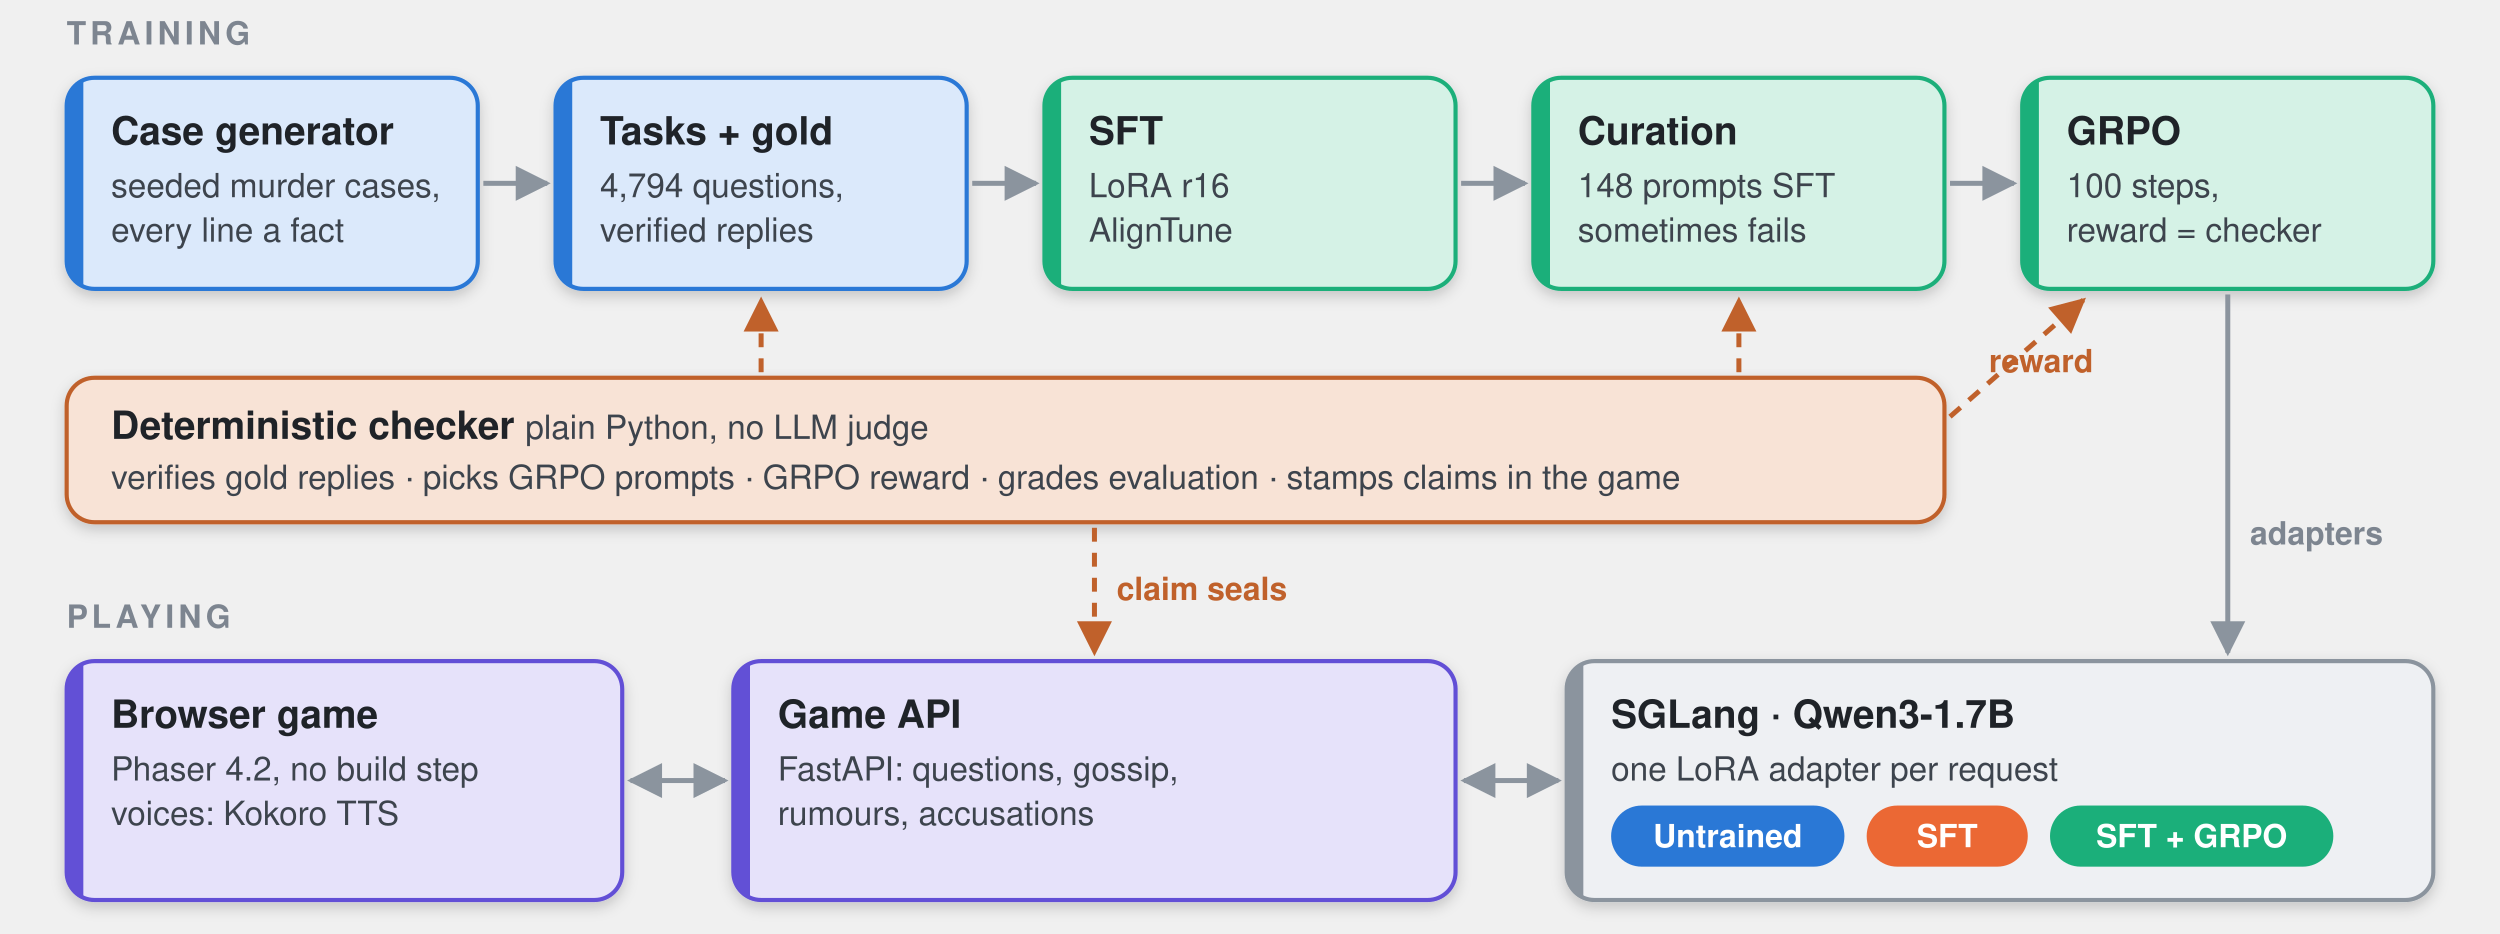
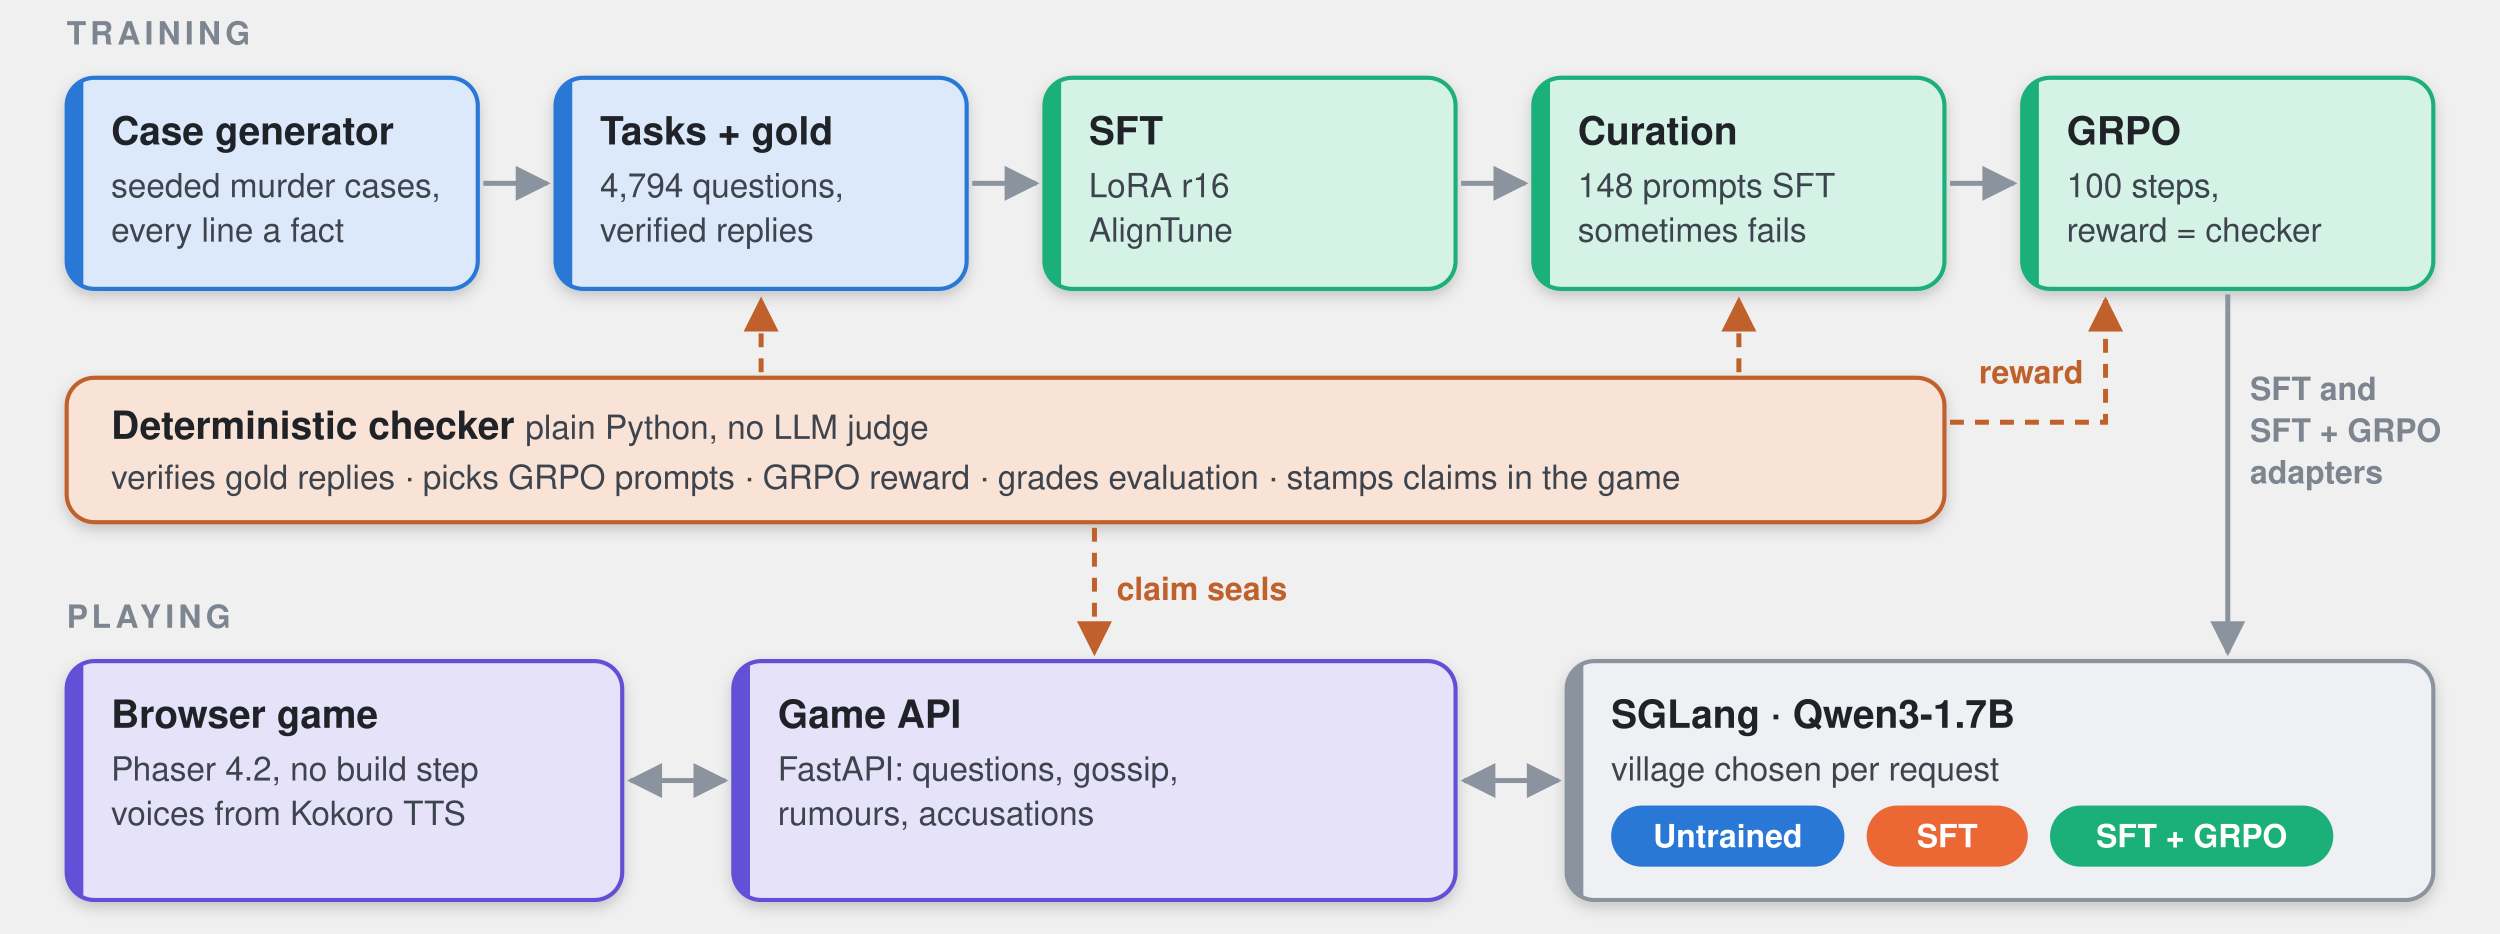
<svg xmlns="http://www.w3.org/2000/svg" width="900" height="336" viewBox="0 0 900 336" font-family="-apple-system,BlinkMacSystemFont,'Segoe UI',Helvetica,Arial,sans-serif" role="img" aria-label="System diagram: training pipeline and the game">
  <defs>
    <filter id="sh" x="-10%" y="-10%" width="120%" height="140%">
      <feDropShadow dx="0" dy="2" stdDeviation="2.5" flood-color="#000" flood-opacity="0.18" />
    </filter>
    <marker id="ah" viewBox="0 0 10 10" refX="9" refY="5" markerWidth="7" markerHeight="7" orient="auto-start-reverse">
      <path d="M0,0 L10,5 L0,10 z" fill="#8b949e" />
    </marker>
    <marker id="ahc" viewBox="0 0 10 10" refX="9" refY="5" markerWidth="7" markerHeight="7" orient="auto-start-reverse">
      <path d="M0,0 L10,5 L0,10 z" fill="#c0612b" />
    </marker>
  </defs>
  <text x="24" y="16" font-size="11.5" font-weight="700" letter-spacing="1.5" fill="#7d8590">TRAINING</text>
  <rect x="24" y="28" width="148" height="76" rx="10" fill="#dbe9fb" stroke="#2a78d6" stroke-width="1.5" filter="url(#sh)" />
  <clipPath id="c24_28">
    <rect x="24" y="28" width="148" height="76" rx="10" />
  </clipPath>
  <rect x="24" y="28" width="6" height="76" fill="#2a78d6" clip-path="url(#c24_28)" />
  <text x="40" y="52" font-size="14" font-weight="700" fill="#1f2328">Case generator</text>
  <text x="40" y="71" font-size="12" fill="#3d444d">seeded murder cases,</text>
  <text x="40" y="87" font-size="12" fill="#3d444d">every line a fact</text>
  <rect x="200" y="28" width="148" height="76" rx="10" fill="#dbe9fb" stroke="#2a78d6" stroke-width="1.5" filter="url(#sh)" />
  <clipPath id="c200_28">
    <rect x="200" y="28" width="148" height="76" rx="10" />
  </clipPath>
  <rect x="200" y="28" width="6" height="76" fill="#2a78d6" clip-path="url(#c200_28)" />
  <text x="216" y="52" font-size="14" font-weight="700" fill="#1f2328">Tasks + gold</text>
  <text x="216" y="71" font-size="12" fill="#3d444d">4,794 questions,</text>
  <text x="216" y="87" font-size="12" fill="#3d444d">verified replies</text>
  <rect x="376" y="28" width="148" height="76" rx="10" fill="#d5f2e6" stroke="#1baf7a" stroke-width="1.5" filter="url(#sh)" />
  <clipPath id="c376_28">
    <rect x="376" y="28" width="148" height="76" rx="10" />
  </clipPath>
  <rect x="376" y="28" width="6" height="76" fill="#1baf7a" clip-path="url(#c376_28)" />
  <text x="392" y="52" font-size="14" font-weight="700" fill="#1f2328">SFT</text>
  <text x="392" y="71" font-size="12" fill="#3d444d">LoRA r16</text>
  <text x="392" y="87" font-size="12" fill="#3d444d">AlignTune</text>
  <rect x="552" y="28" width="148" height="76" rx="10" fill="#d5f2e6" stroke="#1baf7a" stroke-width="1.5" filter="url(#sh)" />
  <clipPath id="c552_28">
    <rect x="552" y="28" width="148" height="76" rx="10" />
  </clipPath>
  <rect x="552" y="28" width="6" height="76" fill="#1baf7a" clip-path="url(#c552_28)" />
  <text x="568" y="52" font-size="14" font-weight="700" fill="#1f2328">Curation</text>
  <text x="568" y="71" font-size="12" fill="#3d444d">148 prompts SFT</text>
  <text x="568" y="87" font-size="12" fill="#3d444d">sometimes fails</text>
  <rect x="728" y="28" width="148" height="76" rx="10" fill="#d5f2e6" stroke="#1baf7a" stroke-width="1.5" filter="url(#sh)" />
  <clipPath id="c728_28">
    <rect x="728" y="28" width="148" height="76" rx="10" />
  </clipPath>
  <rect x="728" y="28" width="6" height="76" fill="#1baf7a" clip-path="url(#c728_28)" />
  <text x="744" y="52" font-size="14" font-weight="700" fill="#1f2328">GRPO</text>
  <text x="744" y="71" font-size="12" fill="#3d444d">100 steps,</text>
  <text x="744" y="87" font-size="12" fill="#3d444d">reward = checker</text>
  <line x1="174" y1="66.0" x2="197" y2="66.0" stroke="#8b949e" stroke-width="1.8" marker-end="url(#ah)" />
  <line x1="350" y1="66.0" x2="373" y2="66.0" stroke="#8b949e" stroke-width="1.8" marker-end="url(#ah)" />
  <line x1="526" y1="66.0" x2="549" y2="66.0" stroke="#8b949e" stroke-width="1.8" marker-end="url(#ah)" />
  <line x1="702" y1="66.0" x2="725" y2="66.0" stroke="#8b949e" stroke-width="1.8" marker-end="url(#ah)" />
  <rect x="24" y="136" width="676" height="52" rx="10" fill="#f8e3d6" stroke="#c0612b" stroke-width="1.5" filter="url(#sh)" />
  <text x="40" y="158" font-size="14" font-weight="700" fill="#1f2328">Deterministic checker <tspan font-weight="400" fill="#3d444d" font-size="12">plain Python, no LLM judge</tspan>
  </text>
  <text x="40" y="176" font-size="12" fill="#3d444d">verifies gold replies · picks GRPO prompts · GRPO reward · grades evaluation · stamps claims in the game</text>
  <line x1="274.0" y1="134" x2="274.0" y2="108" stroke="#c0612b" stroke-width="1.8" stroke-dasharray="5 4" marker-end="url(#ahc)" />
  <line x1="626.0" y1="134" x2="626.0" y2="108" stroke="#c0612b" stroke-width="1.8" stroke-dasharray="5 4" marker-end="url(#ahc)" />
-   <line x1="702" y1="150" x2="750" y2="108" stroke="#c0612b" stroke-width="1.8" stroke-dasharray="5 4" marker-end="url(#ahc)" />
-   <text x="716" y="134" font-size="11.5" font-weight="600" fill="#c0612b">reward</text>
+   <path d="M702,152 H758 V108" fill="none" stroke="#c0612b" stroke-width="1.8" stroke-dasharray="5 4" marker-end="url(#ahc)" />
+   <text x="750" y="138" font-size="11.5" font-weight="600" fill="#c0612b" text-anchor="end">reward</text>
  <text x="24" y="226" font-size="11.5" font-weight="700" letter-spacing="1.5" fill="#7d8590">PLAYING</text>
  <rect x="24" y="238" width="200" height="86" rx="10" fill="#e6e2fa" stroke="#6250d6" stroke-width="1.5" filter="url(#sh)" />
  <clipPath id="c24_238">
    <rect x="24" y="238" width="200" height="86" rx="10" />
  </clipPath>
  <rect x="24" y="238" width="6" height="86" fill="#6250d6" clip-path="url(#c24_238)" />
  <text x="40" y="262" font-size="14" font-weight="700" fill="#1f2328">Browser game</text>
  <text x="40" y="281" font-size="12" fill="#3d444d">Phaser 4.2, no build step</text>
-   <text x="40" y="297" font-size="12" fill="#3d444d">voices: Kokoro TTS</text>
+   <text x="40" y="297" font-size="12" fill="#3d444d">voices from Kokoro TTS</text>
  <rect x="264" y="238" width="260" height="86" rx="10" fill="#e6e2fa" stroke="#6250d6" stroke-width="1.5" filter="url(#sh)" />
  <clipPath id="c264_238">
    <rect x="264" y="238" width="260" height="86" rx="10" />
  </clipPath>
  <rect x="264" y="238" width="6" height="86" fill="#6250d6" clip-path="url(#c264_238)" />
  <text x="280" y="262" font-size="14" font-weight="700" fill="#1f2328">Game API</text>
  <text x="280" y="281" font-size="12" fill="#3d444d">FastAPI: questions, gossip,</text>
  <text x="280" y="297" font-size="12" fill="#3d444d">rumours, accusations</text>
  <rect x="564" y="238" width="312" height="86" rx="10" fill="#eef0f3" stroke="#8b949e" stroke-width="1.5" filter="url(#sh)" />
  <clipPath id="c564_238">
    <rect x="564" y="238" width="312" height="86" rx="10" />
  </clipPath>
  <rect x="564" y="238" width="6" height="86" fill="#8b949e" clip-path="url(#c564_238)" />
  <text x="580" y="262" font-size="14" font-weight="700" fill="#1f2328">SGLang · Qwen3-1.7B</text>
-   <text x="580" y="281" font-size="12" fill="#3d444d">one LoRA adapter per request</text>
+   <text x="580" y="281" font-size="12" fill="#3d444d">village chosen per request</text>
  <rect x="580" y="290" width="84" height="22" rx="11" fill="#2a78d6" />
  <text x="622.0" y="305" font-size="11.5" font-weight="700" fill="#fff" text-anchor="middle">Untrained</text>
  <rect x="672" y="290" width="58" height="22" rx="11" fill="#eb6834" />
  <text x="701.0" y="305" font-size="11.5" font-weight="700" fill="#fff" text-anchor="middle">SFT</text>
  <rect x="738" y="290" width="102" height="22" rx="11" fill="#1baf7a" />
  <text x="789.0" y="305" font-size="11.5" font-weight="700" fill="#fff" text-anchor="middle">SFT + GRPO</text>
  <line x1="227" y1="281.0" x2="261" y2="281.0" stroke="#8b949e" stroke-width="1.8" marker-start="url(#ah)" marker-end="url(#ah)" />
  <line x1="527" y1="281.0" x2="561" y2="281.0" stroke="#8b949e" stroke-width="1.8" marker-start="url(#ah)" marker-end="url(#ah)" />
  <line x1="394" y1="190" x2="394" y2="235" stroke="#c0612b" stroke-width="1.8" stroke-dasharray="5 4" marker-end="url(#ahc)" />
  <text x="402" y="216" font-size="11.5" font-weight="600" fill="#c0612b">claim seals</text>
  <line x1="802.0" y1="106" x2="802.0" y2="235" stroke="#8b949e" stroke-width="1.8" marker-end="url(#ah)" />
-   <text x="810.0" y="196" font-size="11.5" font-weight="600" fill="#7d8590">adapters</text>
+   <text x="810.0" y="144" font-size="11.5" font-weight="600" fill="#7d8590">SFT and</text>
+   <text x="810.0" y="159" font-size="11.5" font-weight="600" fill="#7d8590">SFT + GRPO</text>
+   <text x="810.0" y="174" font-size="11.5" font-weight="600" fill="#7d8590">adapters</text>
</svg>
